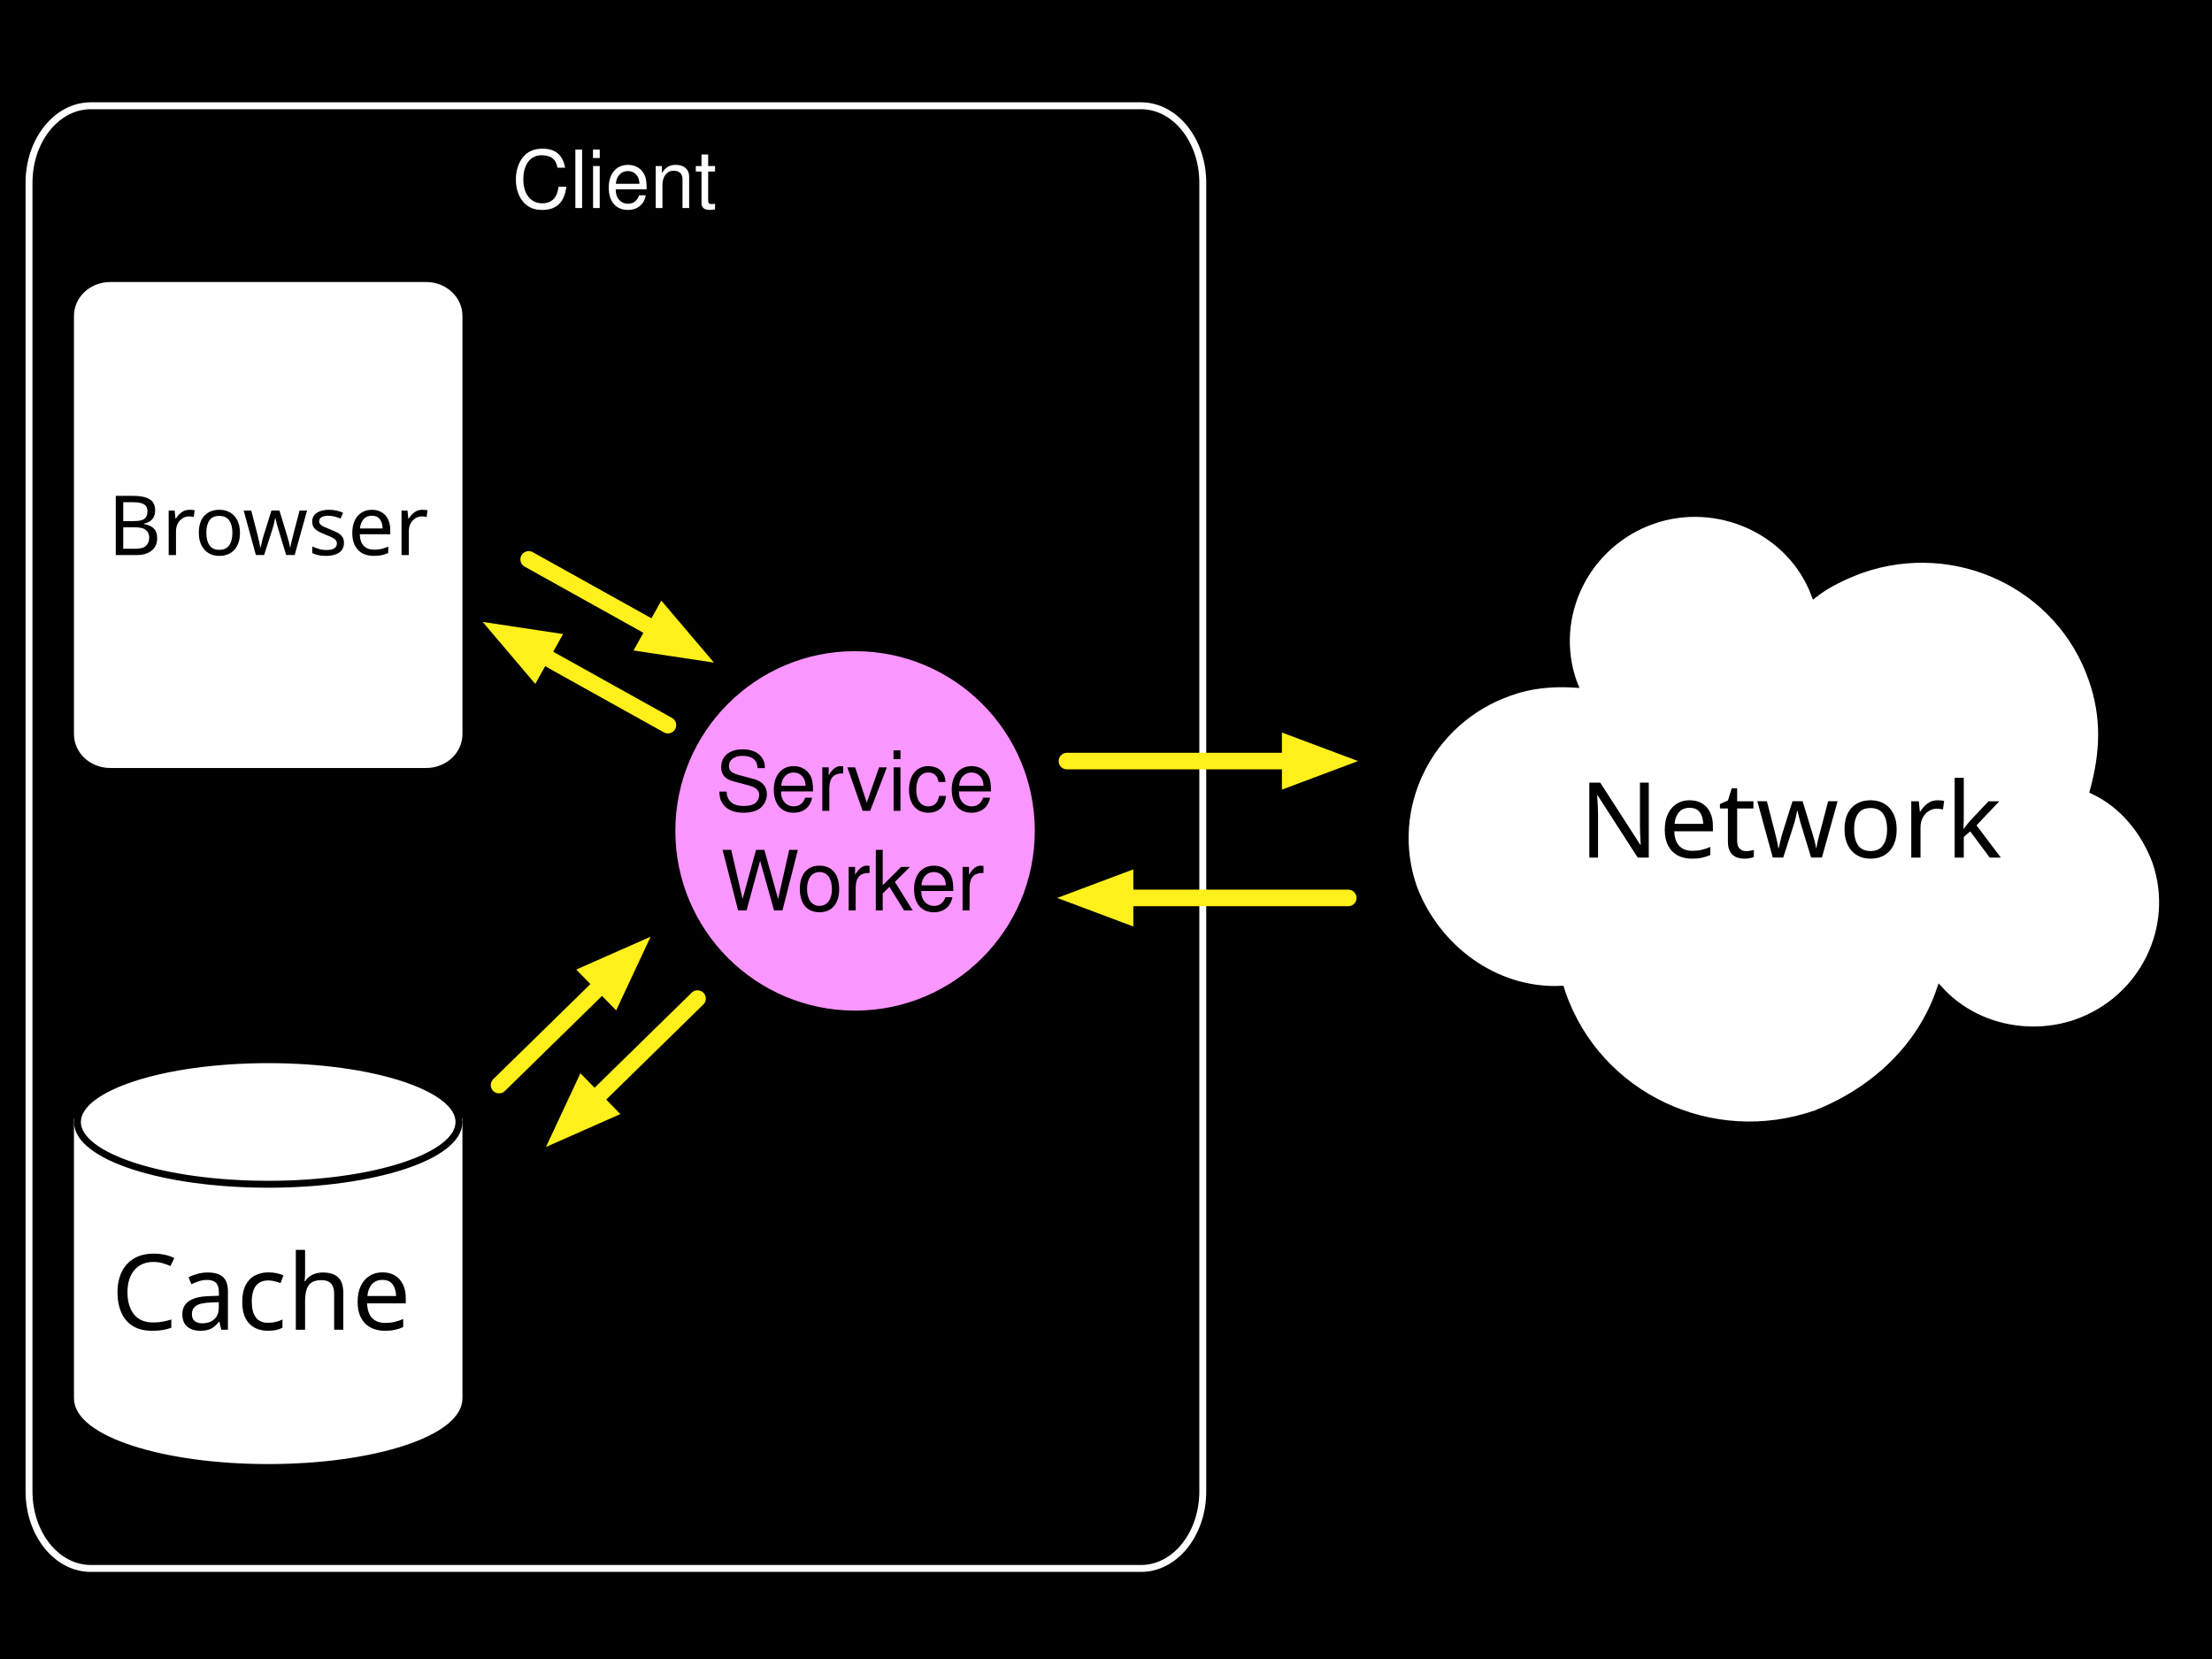
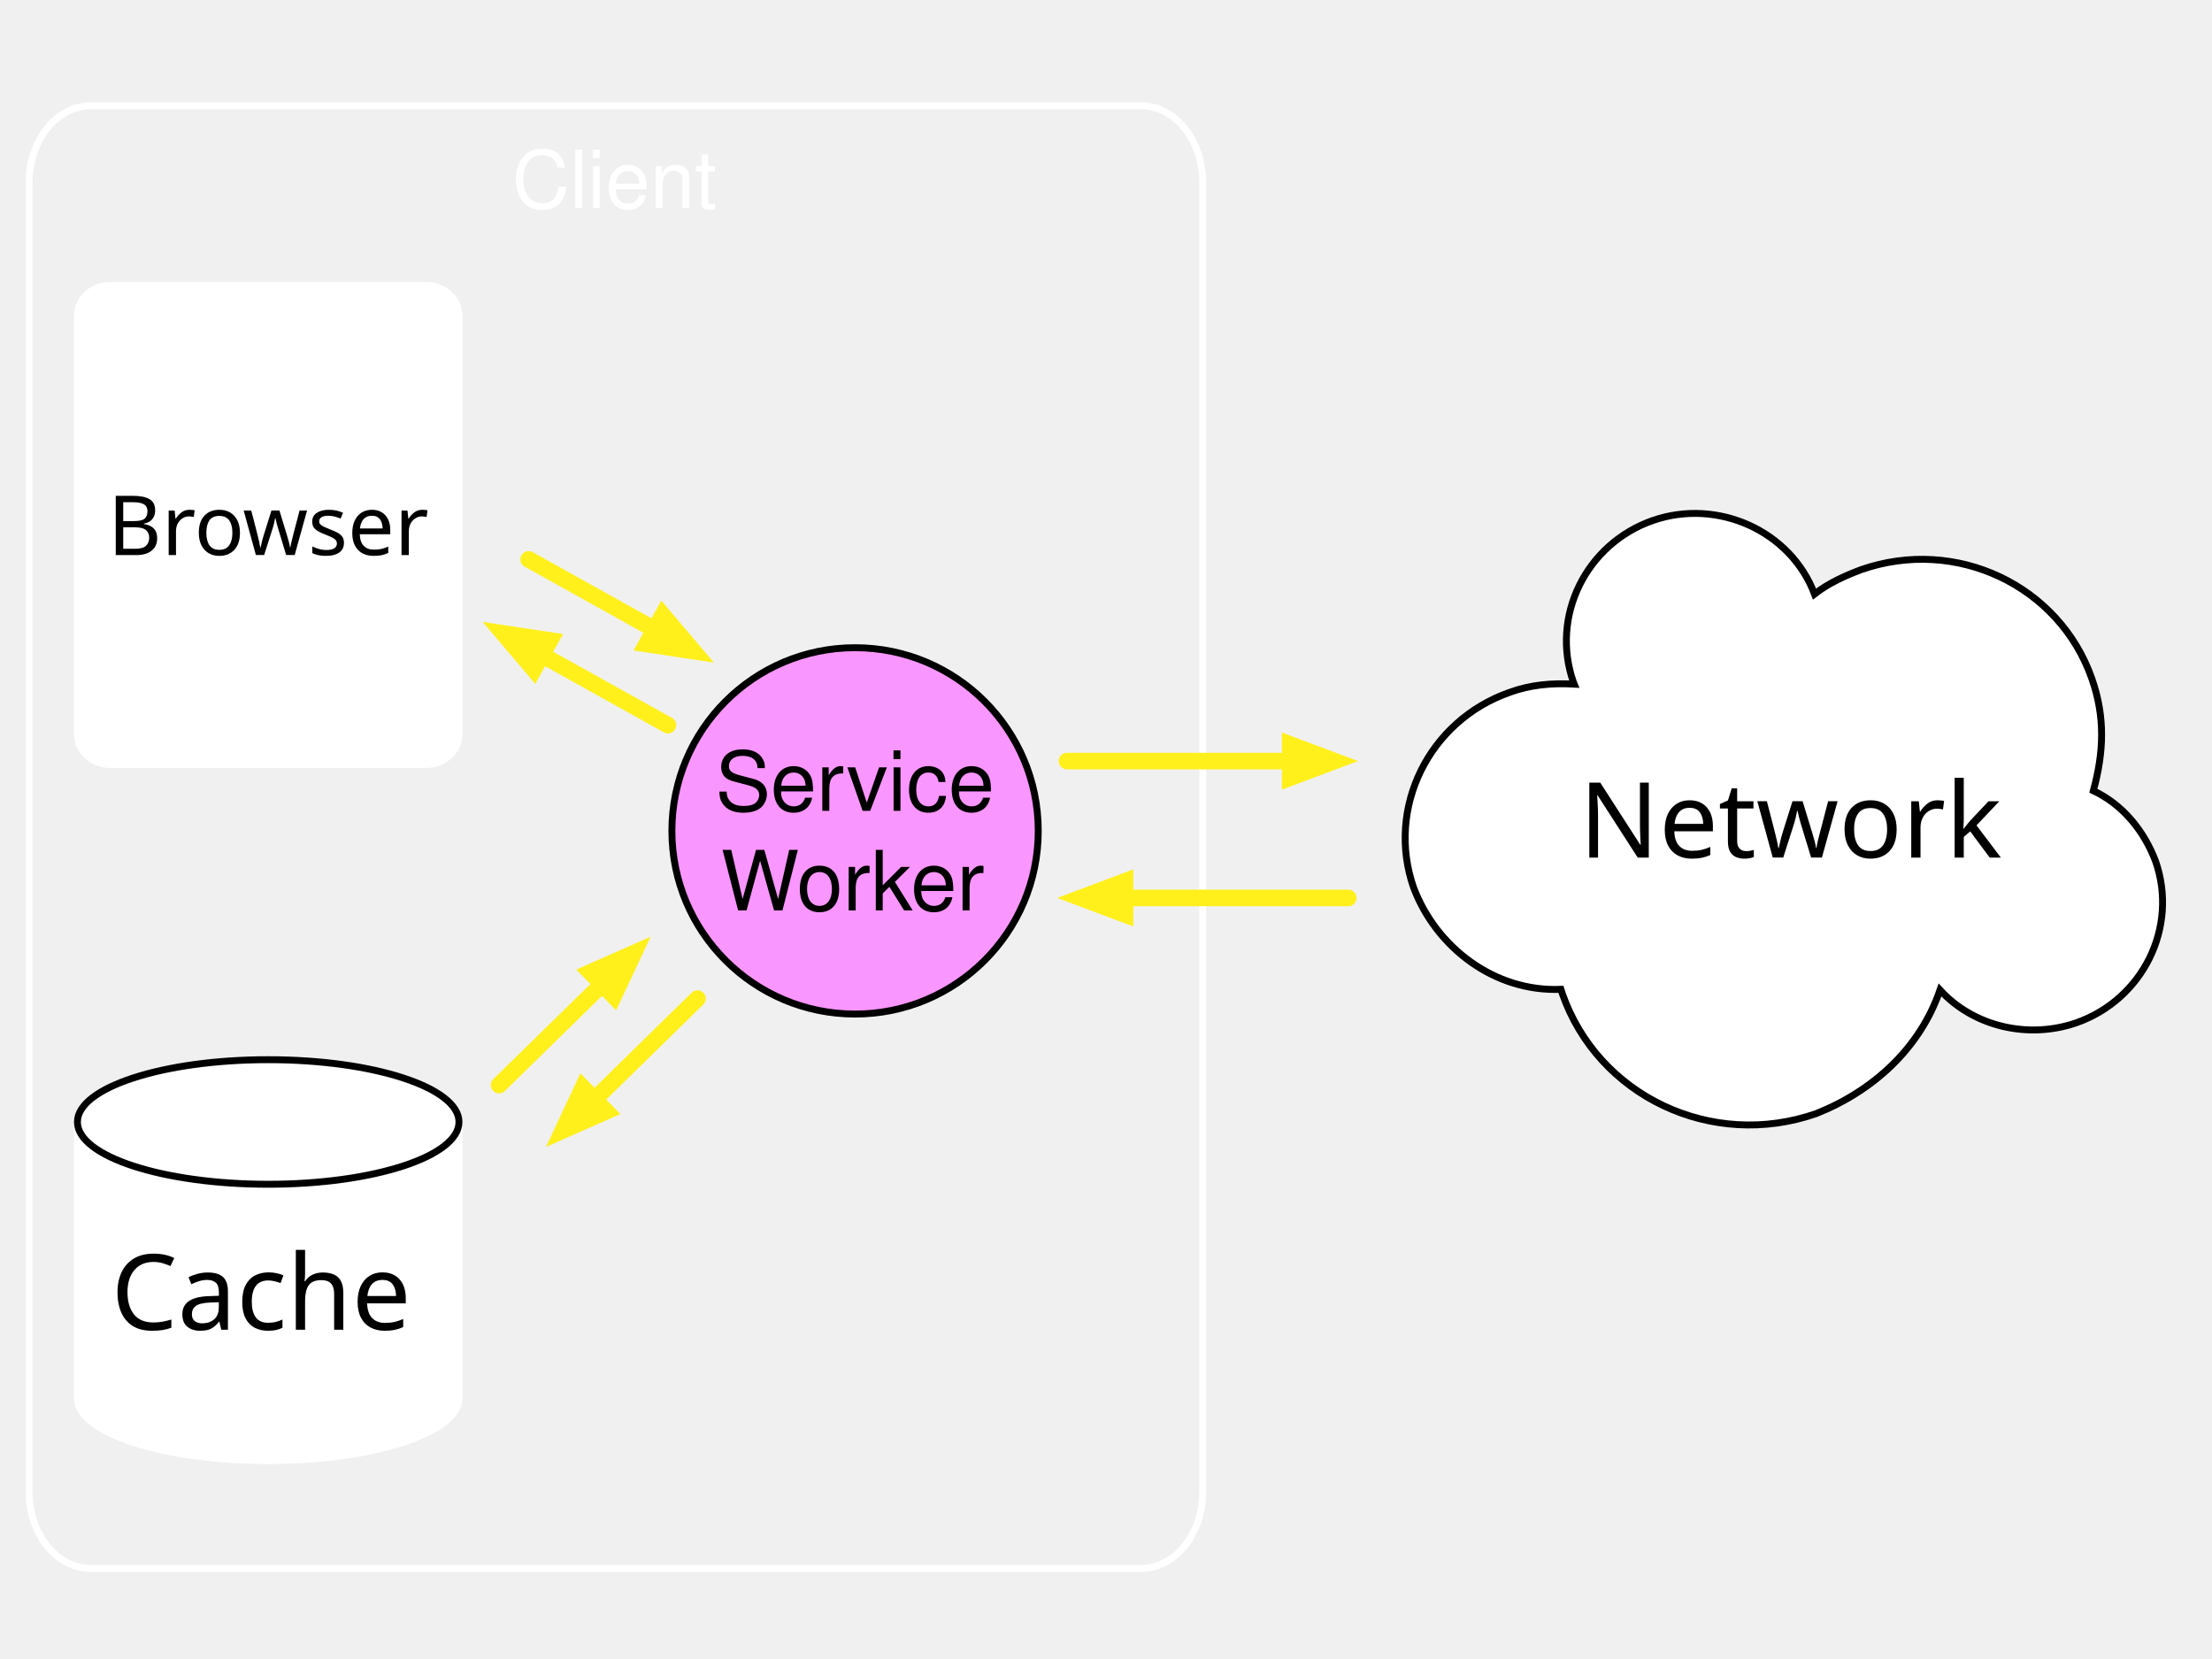
<svg xmlns="http://www.w3.org/2000/svg" version="1.1" x="0" y="0" width="800" height="600" viewBox="0, 0, 800, 600">
  <g id="Background">
-     <rect x="0" y="0" width="800" height="600" fill="#000000" />
+     <rect x="0" y="0" width="800" height="600" fill="none" />
  </g>
  <g id="Layer_1">
    <path d="M32.842,38.25 L412.658,38.25 C424.997,38.25 435,50.715 435,66.092 L435,539.408 C435,554.785 424.997,567.25 412.658,567.25 L32.842,567.25 C20.503,567.25 10.5,554.785 10.5,539.408 L10.5,66.092 C10.5,50.715 20.503,38.25 32.842,38.25 z" fill-opacity="0" stroke="#FFFFFF" stroke-width="2.5" stroke-linecap="round" id="Shape" />
    <g>
      <path d="M385.883,275.25 L466.617,275.25" fill-opacity="0" stroke="#FFF01C" stroke-width="6" stroke-linecap="round" />
      <path d="M466.617,281.25 L482.617,275.25 L466.617,269.25 z" fill="#FFF01C" fill-opacity="1" stroke="#FFF01C" stroke-width="6" stroke-opacity="1" />
    </g>
    <g>
      <path d="M406.883,324.75 L487.617,324.75" fill-opacity="0" stroke="#FFF01C" stroke-width="6" stroke-linecap="round" />
      <path d="M406.883,318.75 L390.883,324.75 L406.883,330.75 z" fill="#FFF01C" fill-opacity="1" stroke="#FFF01C" stroke-width="6" stroke-opacity="1" />
    </g>
    <g id="Cache">
      <g>
        <g>
          <path d="M28,505.723 L28,405.777 L166,405.777 L166,505.723 C166,518.164 135.108,528.25 97,528.25 C58.892,528.25 28,518.164 28,505.723 L28,505.723 z" fill="#FFFFFF" />
          <path d="M28,505.723 L28,405.777 L166,405.777 L166,505.723 C166,518.164 135.108,528.25 97,528.25 C58.892,528.25 28,518.164 28,505.723 L28,505.723 z" fill-opacity="0" stroke="#FFFFFF" stroke-width="2.5" stroke-linecap="round" />
        </g>
        <text fill="#000000" transform="matrix(1, 0, -0, 1, 96.5, 466.513)">
          <tspan x="-56.316" y="14.402" font-family="HelveticaNeue-Medium" font-size="38">Cache</tspan>
        </text>
      </g>
      <g>
        <path d="M97,428.304 C58.892,428.304 28,418.218 28,405.777 C28,393.336 58.892,383.25 97,383.25 C135.108,383.25 166,393.336 166,405.777 C166,418.218 135.108,428.304 97,428.304 z" fill="#FFFFFF" />
        <path d="M97,428.304 C58.892,428.304 28,418.218 28,405.777 C28,393.336 58.892,383.25 97,383.25 C135.108,383.25 166,393.336 166,405.777 C166,418.218 135.108,428.304 97,428.304 z" fill-opacity="0" stroke="#000000" stroke-width="2.5" stroke-linecap="round" />
      </g>
    </g>
    <g>
      <g>
        <path d="M597.806,188.223 C621.201,180.141 647.591,191.958 656.246,214.846 C661.289,210.92 667.162,208.27 673.111,206.026 C707.412,194.053 744.773,211.717 756.558,245.479 C761.409,259.32 760.904,271.965 757.09,285.983 C767.849,291.038 775.495,300.637 779.6,311.493 C787.919,335.325 775.035,361.497 750.822,369.948 C733.604,375.838 713.85,371.393 701.628,358.05 C694.387,379.126 677.479,394.538 656.876,402.741 C619.116,415.921 577.988,396.476 565.014,359.309 L564.535,357.81 C540.421,358.794 519.428,342.65 511.249,321.021 C501.197,292.223 516.766,260.599 546.023,250.387 C553.532,247.628 561.433,246.964 569.332,247.427 L569.028,246.679 C560.709,222.847 573.594,196.675 597.806,188.224 z" fill="#FFFFFF" />
        <path d="M597.806,188.223 C621.201,180.141 647.591,191.958 656.246,214.846 C661.289,210.92 667.162,208.27 673.111,206.026 C707.412,194.053 744.773,211.717 756.558,245.479 C761.409,259.32 760.904,271.965 757.09,285.983 C767.849,291.038 775.495,300.637 779.6,311.493 C787.919,335.325 775.035,361.497 750.822,369.948 C733.604,375.838 713.85,371.393 701.628,358.05 C694.387,379.126 677.479,394.538 656.876,402.741 C619.116,415.921 577.988,396.476 565.014,359.309 L564.535,357.81 C540.421,358.794 519.428,342.65 511.249,321.021 C501.197,292.223 516.766,260.599 546.023,250.387 C553.532,247.628 561.433,246.964 569.332,247.427 L569.028,246.679 C560.709,222.847 573.594,196.675 597.806,188.224 z" fill-opacity="0" stroke="#000000" stroke-width="2.5" stroke-linecap="round" />
      </g>
      <text fill="#000000" transform="matrix(1, 0, -0, 1, 644.662, 295.773)">
        <tspan x="-73.549" y="14.402" font-family="HelveticaNeue-Medium" font-size="38">Network</tspan>
      </text>
    </g>
    <text transform="matrix(1, 0, 0, 1, 222.25, 67)">
      <tspan x="-37.071" y="8.25" font-family="Helvetica" font-size="29" fill="#FFFFFF">Client</tspan>
    </text>
    <g>
      <path d="M309.25,366.75 C272.661,366.75 243,337.089 243,300.5 C243,263.911 272.661,234.25 309.25,234.25 C345.839,234.25 375.5,263.911 375.5,300.5 C375.5,337.089 345.839,366.75 309.25,366.75 z" fill="#FA96FF" />
      <path d="M309.25,366.75 C272.661,366.75 243,337.089 243,300.5 C243,263.911 272.661,234.25 309.25,234.25 C345.839,234.25 375.5,263.911 375.5,300.5 C375.5,337.089 345.839,366.75 309.25,366.75 z" fill-opacity="0" stroke="#000000" stroke-width="2.5" stroke-linecap="round" />
    </g>
    <g id="Shape">
      <g>
        <path d="M154.171,103.25 C160.704,103.25 166,108.175 166,114.25 L166,265.5 C166,271.575 160.704,276.5 154.171,276.5 L39.828,276.5 C33.296,276.5 28,271.575 28,265.5 L28,114.25 C28,108.175 33.296,103.25 39.829,103.25 L154.171,103.25 z" fill="#FFFFFF" />
        <path d="M154.171,103.25 C160.704,103.25 166,108.175 166,114.25 L166,265.5 C166,271.575 160.704,276.5 154.171,276.5 L39.828,276.5 C33.296,276.5 28,271.575 28,265.5 L28,114.25 C28,108.175 33.296,103.25 39.829,103.25 L154.171,103.25 z" fill-opacity="0" stroke="#FFFFFF" stroke-width="2.5" stroke-linecap="round" />
      </g>
      <text fill="#000000" transform="matrix(1, 0, -0, 1, 96.5, 189.375)">
        <tspan x="-57.54" y="11.37" font-family="HelveticaNeue-Medium" font-size="30">Browser</tspan>
      </text>
    </g>
    <g>
      <g>
        <path d="M191.208,202.313 L236.77,227.696" fill-opacity="0" stroke="#FFF01C" stroke-width="6" stroke-linecap="round" />
        <path d="M233.85,232.938 L250.747,235.483 L239.69,222.455 z" fill="#FFF01C" fill-opacity="1" stroke="#FFF01C" stroke-width="6" stroke-opacity="1" />
      </g>
      <g>
        <path d="M195.997,236.867 L241.558,262.25" fill-opacity="0" stroke="#FFF01C" stroke-width="6" stroke-linecap="round" />
        <path d="M198.917,231.626 L182.02,229.08 L193.077,242.109 z" fill="#FFF01C" fill-opacity="1" stroke="#FFF01C" stroke-width="6" stroke-opacity="1" />
      </g>
    </g>
    <g>
      <g>
        <path d="M180.504,392.43 L217.77,355.942" fill-opacity="0" stroke="#FFF01C" stroke-width="6" stroke-linecap="round" />
        <path d="M221.968,360.229 L229.202,344.748 L213.572,351.655 z" fill="#FFF01C" fill-opacity="1" stroke="#FFF01C" stroke-width="6" stroke-opacity="1" />
      </g>
      <g>
        <path d="M214.997,397.641 L252.262,361.153" fill-opacity="0" stroke="#FFF01C" stroke-width="6" stroke-linecap="round" />
        <path d="M210.799,393.354 L203.564,408.835 L219.194,401.928 z" fill="#FFF01C" fill-opacity="1" stroke="#FFF01C" stroke-width="6" stroke-opacity="1" />
      </g>
    </g>
    <text transform="matrix(1, 0, 0, 1, 308.75, 303.25)">
      <tspan x="-50.017" y="-10" font-family="Helvetica" font-size="30" fill="#000000">Service</tspan>
      <tspan x="-48.069" y="26" font-family="Helvetica" font-size="30" fill="#000000">Worker</tspan>
    </text>
  </g>
</svg>
